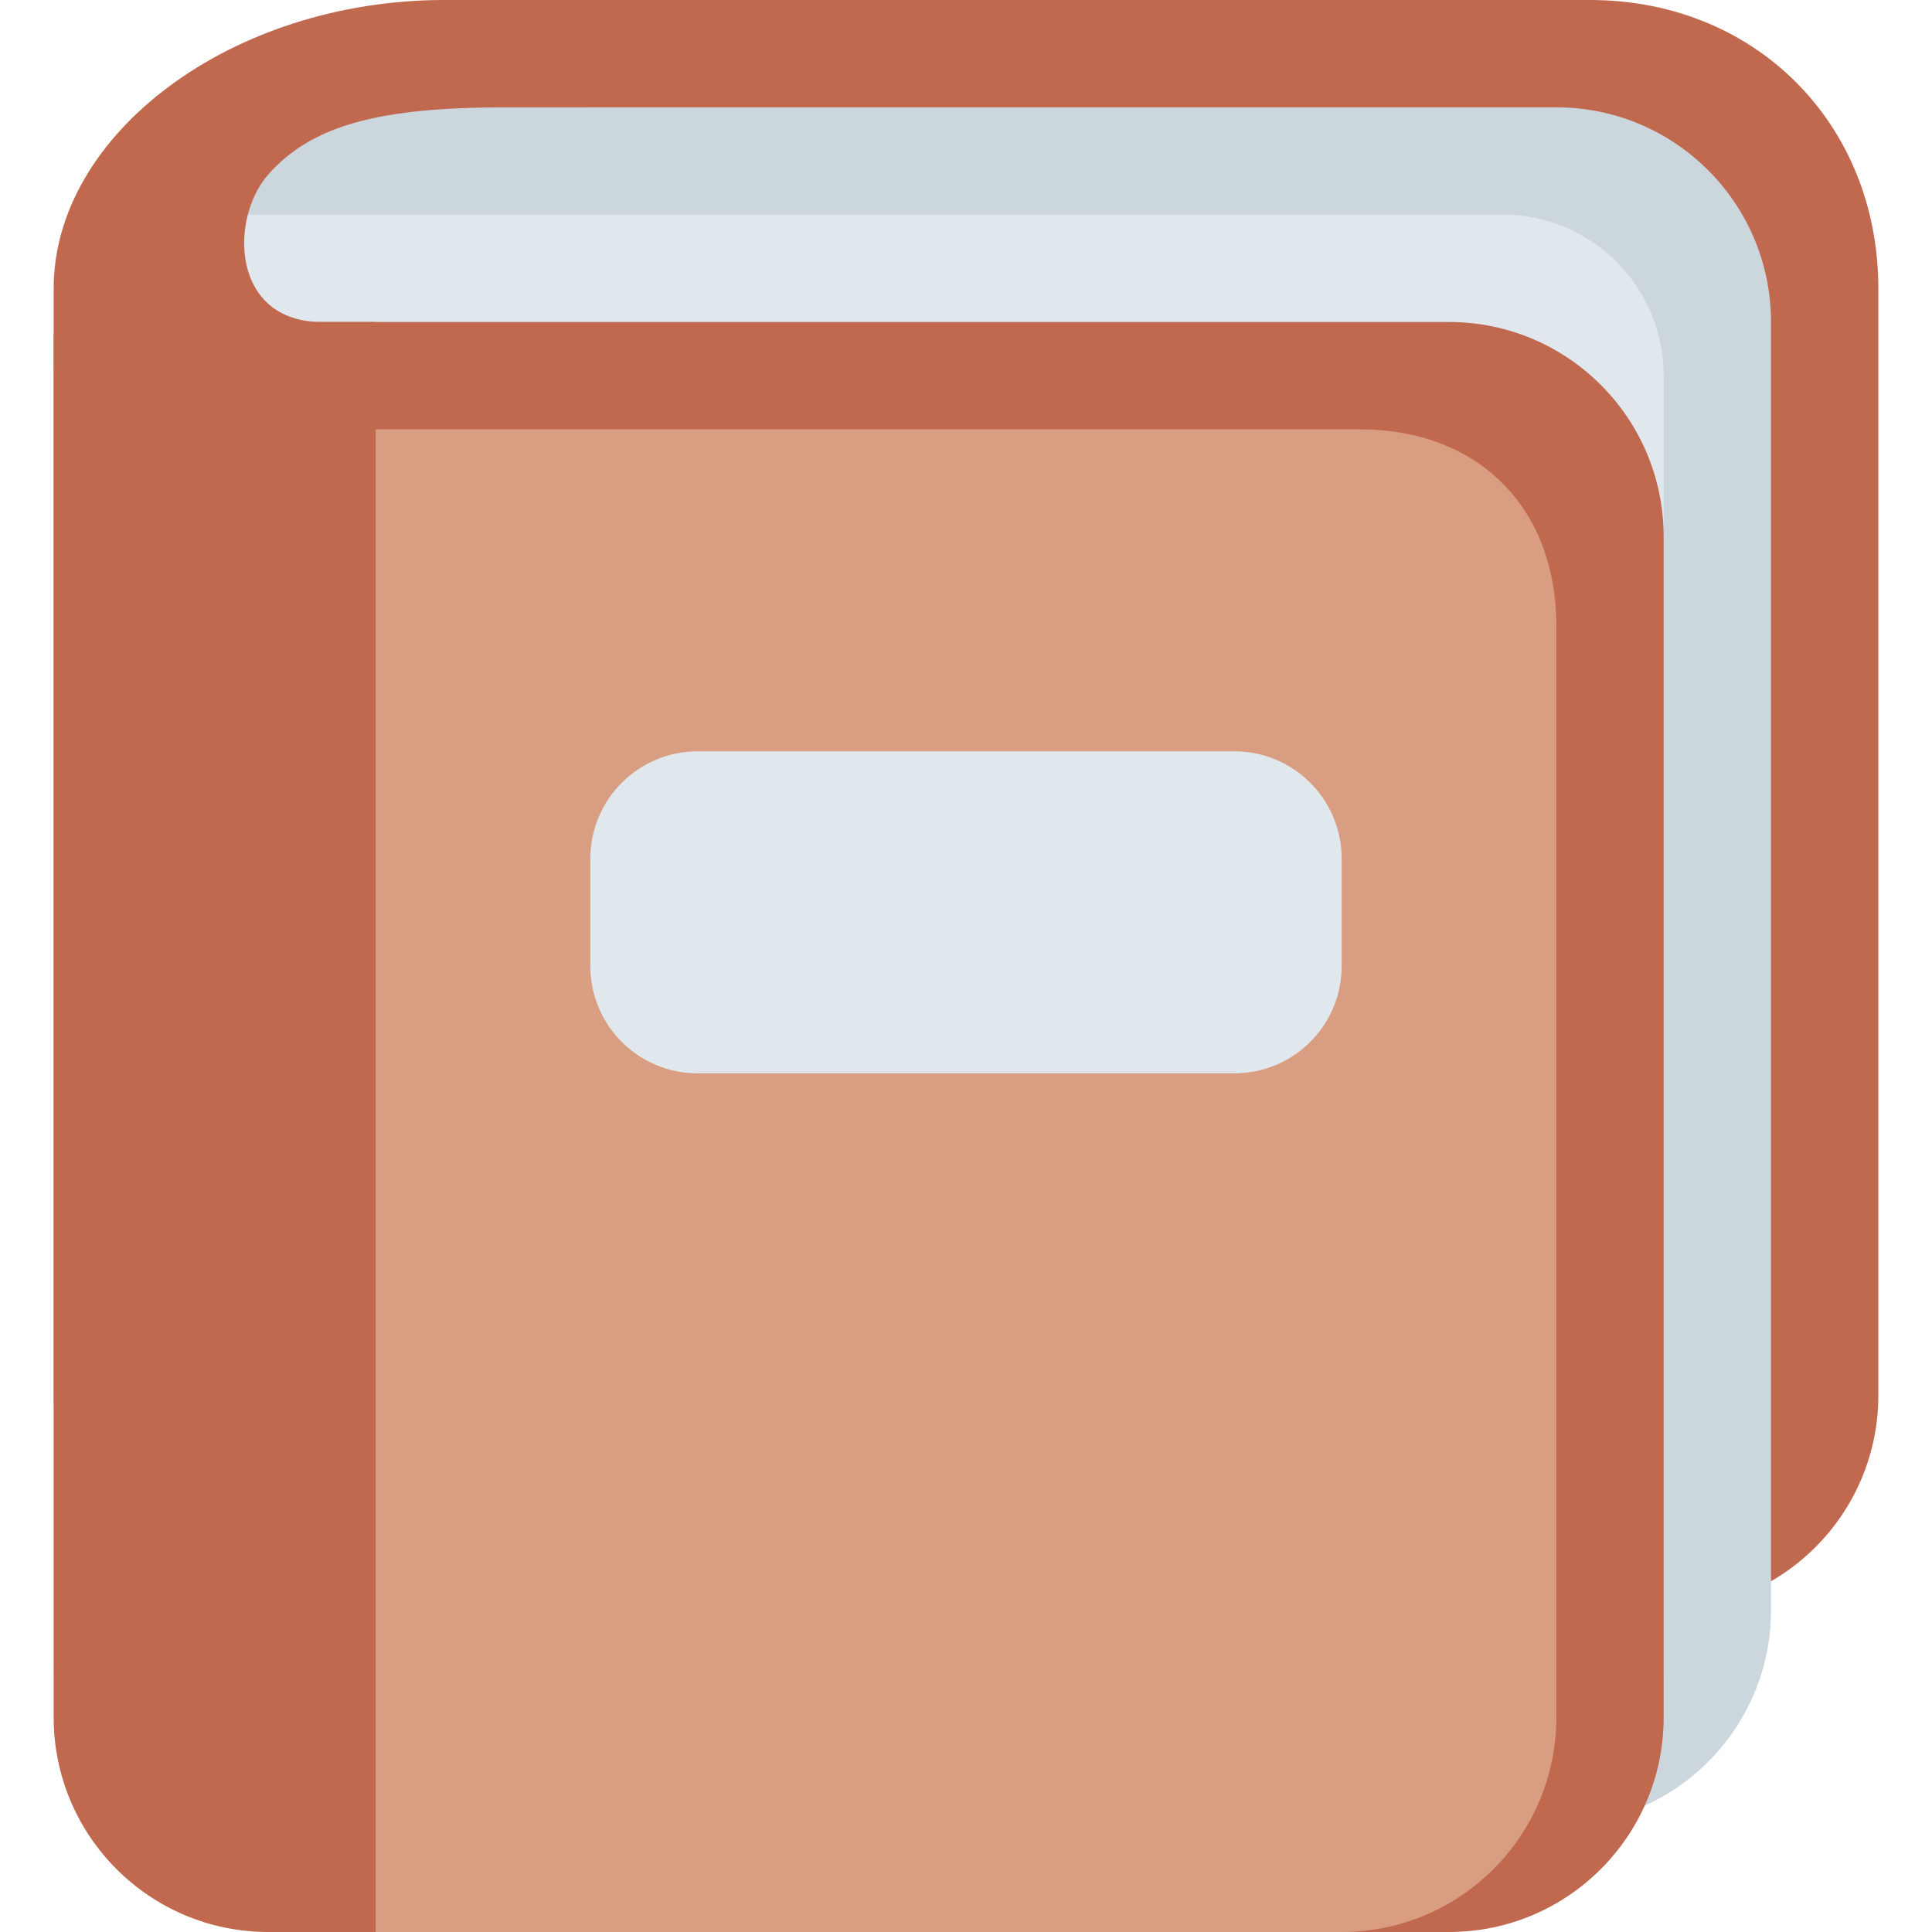
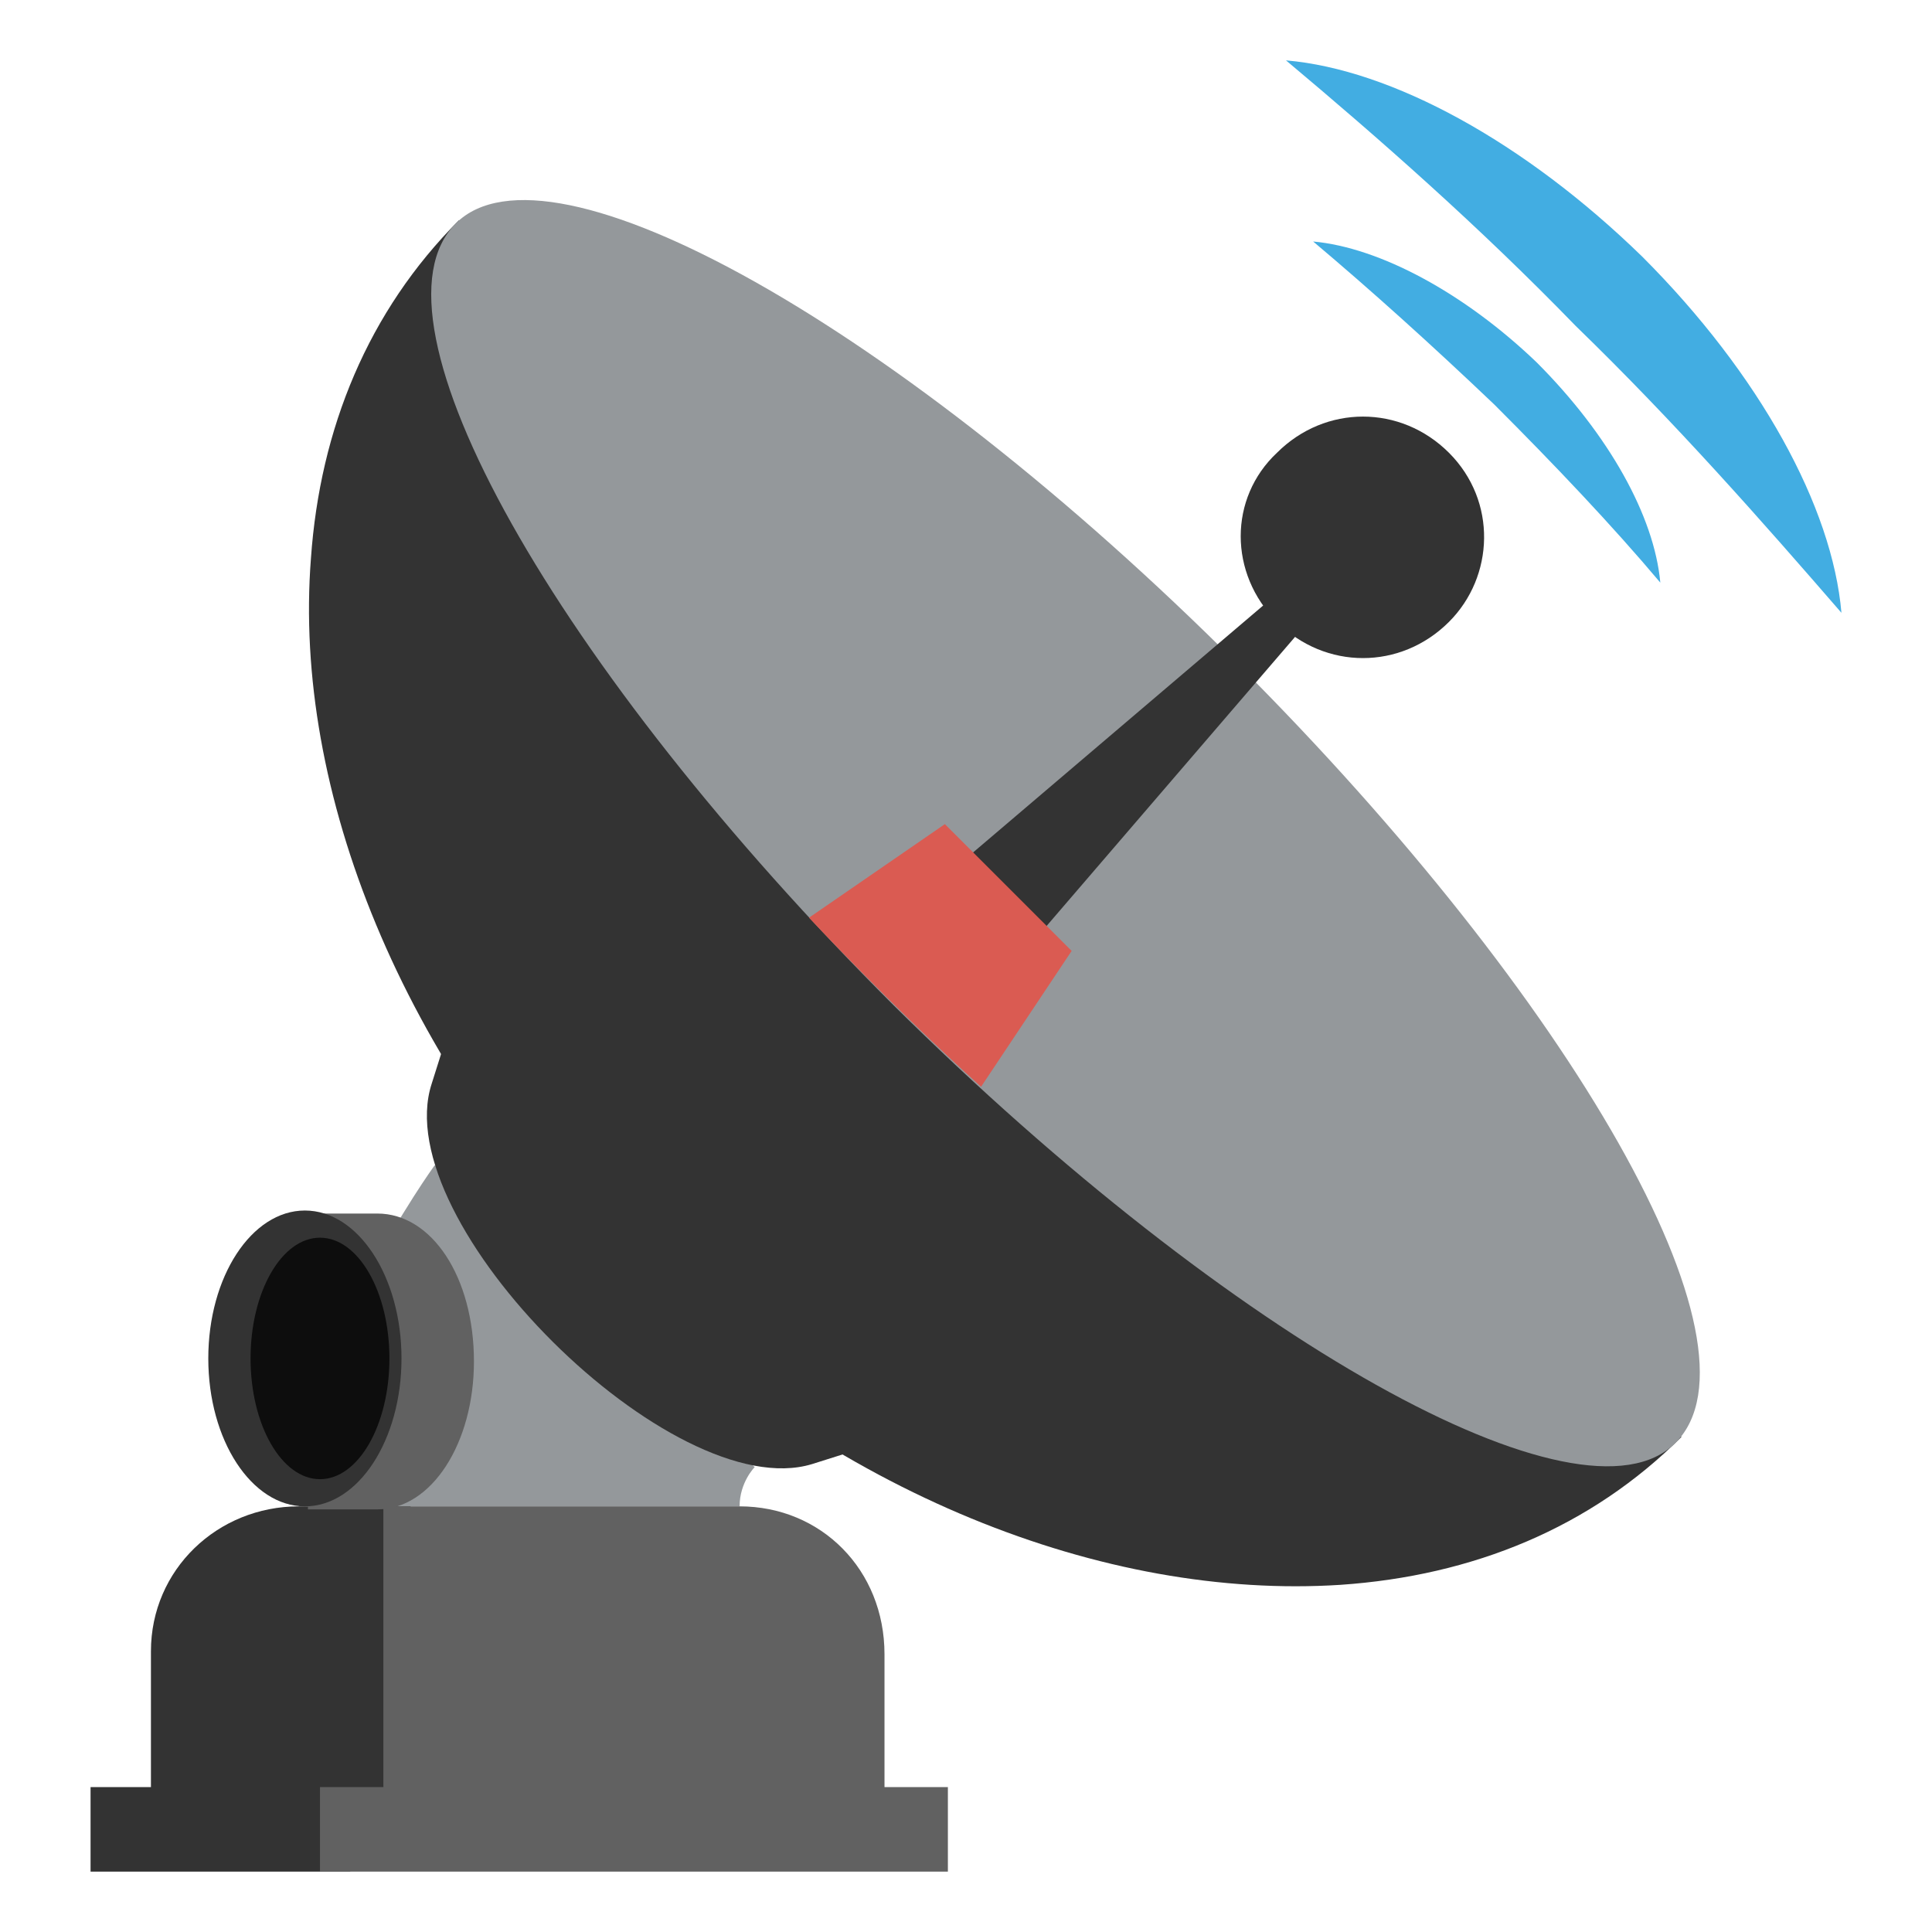
- <svg xmlns="http://www.w3.org/2000/svg" width="800px" height="800px" viewBox="0 0 36 36" aria-hidden="true" role="img" class="iconify iconify--twemoji" preserveAspectRatio="xMidYMid meet" fill="#000000">
-   <g id="SVGRepo_bgCarrier" stroke-width="0" />
-   <g id="SVGRepo_tracerCarrier" stroke-linecap="round" stroke-linejoin="round" />
-   <g id="SVGRepo_iconCarrier">
-     <path fill="#C1694F" d="M35 26a4 4 0 0 1-4 4H5a4 4 0 0 1-4-4V6.313C1 4.104 6.791 0 9 0h20.625C32.719 0 35 2.312 35 5.375V26z" />
-     <path fill="#CCD6DD" d="M33 30a4 4 0 0 1-4 4H7a4 4 0 0 1-4-4V6c0-4.119-.021-4 5-4h21a4 4 0 0 1 4 4v24z" />
-     <path fill="#E1E8ED" d="M31 31a3 3 0 0 1-3 3H4a3 3 0 0 1-3-3V7a3 3 0 0 1 3-3h24a3 3 0 0 1 3 3v24z" />
-     <path fill="#C1694F" d="M31 32a4 4 0 0 1-4 4H6a4 4 0 0 1-4-4V10a4 4 0 0 1 4-4h21a4 4 0 0 1 4 4v22z" />
-     <path fill="#D99E82" d="M29 32a4 4 0 0 1-4 4H6a4 4 0 0 1-4-4V12a4 4 0 0 1 4-4h19.335C27.544 8 29 9.456 29 11.665V32z" />
-     <path fill="#C1694F" d="M6 6C4.312 6 4.269 4.078 5 3.25C5.832 2.309 7.125 2 9.438 2H11V0H8.281C4.312 0 1 2.5 1 5.375V32a4 4 0 0 0 4 4h2V6H6z" />
-     <path fill="#E1E8ED" d="M25 18a2 2 0 0 1-2 2H13a2 2 0 0 1-2-2v-2a2 2 0 0 1 2-2h10a2 2 0 0 1 2 2v2z" />
+ <svg xmlns="http://www.w3.org/2000/svg" width="800px" height="800px" viewBox="0 0 64 64" aria-hidden="true" role="img" class="iconify iconify--emojione" preserveAspectRatio="xMidYMid meet">
+   <path d="M25 48.6l-10.6-10s-4.5 6.2-4.5 11.3h14.6c0-.8.5-1.3.5-1.3" fill="#94989b">
+ 
+ </path>
+   <g fill="#333">
+     <path d="M26.9 48.5c-4.6 1.4-14.1-8-12.6-12.6l1.2-3.8l15.2 15.2l-3.8 1.2">
+ 
+ </path>
+     <path d="M15.2 7.3c-3 3-4.6 6.9-4.9 11.2c-.6 7.7 3 16.7 10.1 23.9c7.2 7.1 16.2 10.6 24 10.1c4.4-.3 8.3-1.9 11.3-4.9L15.2 7.3">
+ 
+ </path>
  </g>
+   <g fill="#42ade2">
+     <path d="M43.5 8c1.9 1.6 3.9 3.4 6 5.4c2 2 3.9 4 5.5 5.9c-.2-2.2-1.7-4.9-4.1-7.3c-2.4-2.3-5.2-3.8-7.4-4">
+ 
+ </path>
+     <path d="M61 20.3c-.3-3.5-2.7-7.9-6.6-11.8c-3.9-3.8-8.3-6.2-11.8-6.5c3.1 2.6 6.4 5.5 9.6 8.8c3.3 3.2 6.2 6.5 8.8 9.5">
+ 
+ </path>
+   </g>
+   <path d="M55.5 47.8c-3.1 3.1-14.7-3.4-25.9-14.5C18.4 22.1 11.9 10.6 15.1 7.4C18.2 4.3 29.8 10.8 41 22c11.1 11.1 17.7 22.6 14.5 25.8" fill="#94989b">
+ 
+ </path>
+   <path fill="#333" d="M33.1 32.5l-2.7-2.7l12.1-10.3l1 .9z">
+ 
+ </path>
+   <path d="M32.5 36c-3-2.7-5.7-5.6-5.7-5.6l4.5-3.1l4.2 4.2l-3 4.5" fill="#da5b52">
+ 
+ </path>
+   <g fill="#333">
+     <path d="M48 20.6c-1.6 1.6-4.1 1.6-5.7 0c-1.6-1.6-1.6-4.1 0-5.6c1.6-1.6 4.1-1.6 5.7 0s1.5 4.1 0 5.6">
+ 
+ </path>
+     <path d="M9.9 49.9C7.2 49.9 5 52 5 54.7v5.2h8.6v-10H9.9z">
+ 
+ </path>
+   </g>
+   <path d="M24.5 49.9H12.7V60h16.6v-5.2c0-2.8-2.1-4.9-4.8-4.9" fill="#616161">
+ 
+ </path>
+   <path fill="#333" d="M3 59.2h8.6V62H3z">
+ 
+ </path>
+   <g fill="#616161">
+     <path d="M10.6 59.2h20.8V62H10.6z">
+ 
+ </path>
+     <path d="M12.5 40.2h-2.3v1.5c-.6.9-.9 2.1-.9 3.4c0 1.3.3 2.5.9 3.4V50h2.3c1.8 0 3.2-2.2 3.2-4.9c0-2.8-1.4-4.9-3.2-4.9">
+ 
+ </path>
+   </g>
+   <ellipse cx="10.1" cy="45" rx="3.2" ry="4.9" fill="#333">
+ 
+ </ellipse>
+   <ellipse cx="10.6" cy="45" rx="2.3" ry="4" fill="#0d0d0d">
+ 
+ </ellipse>
</svg>
